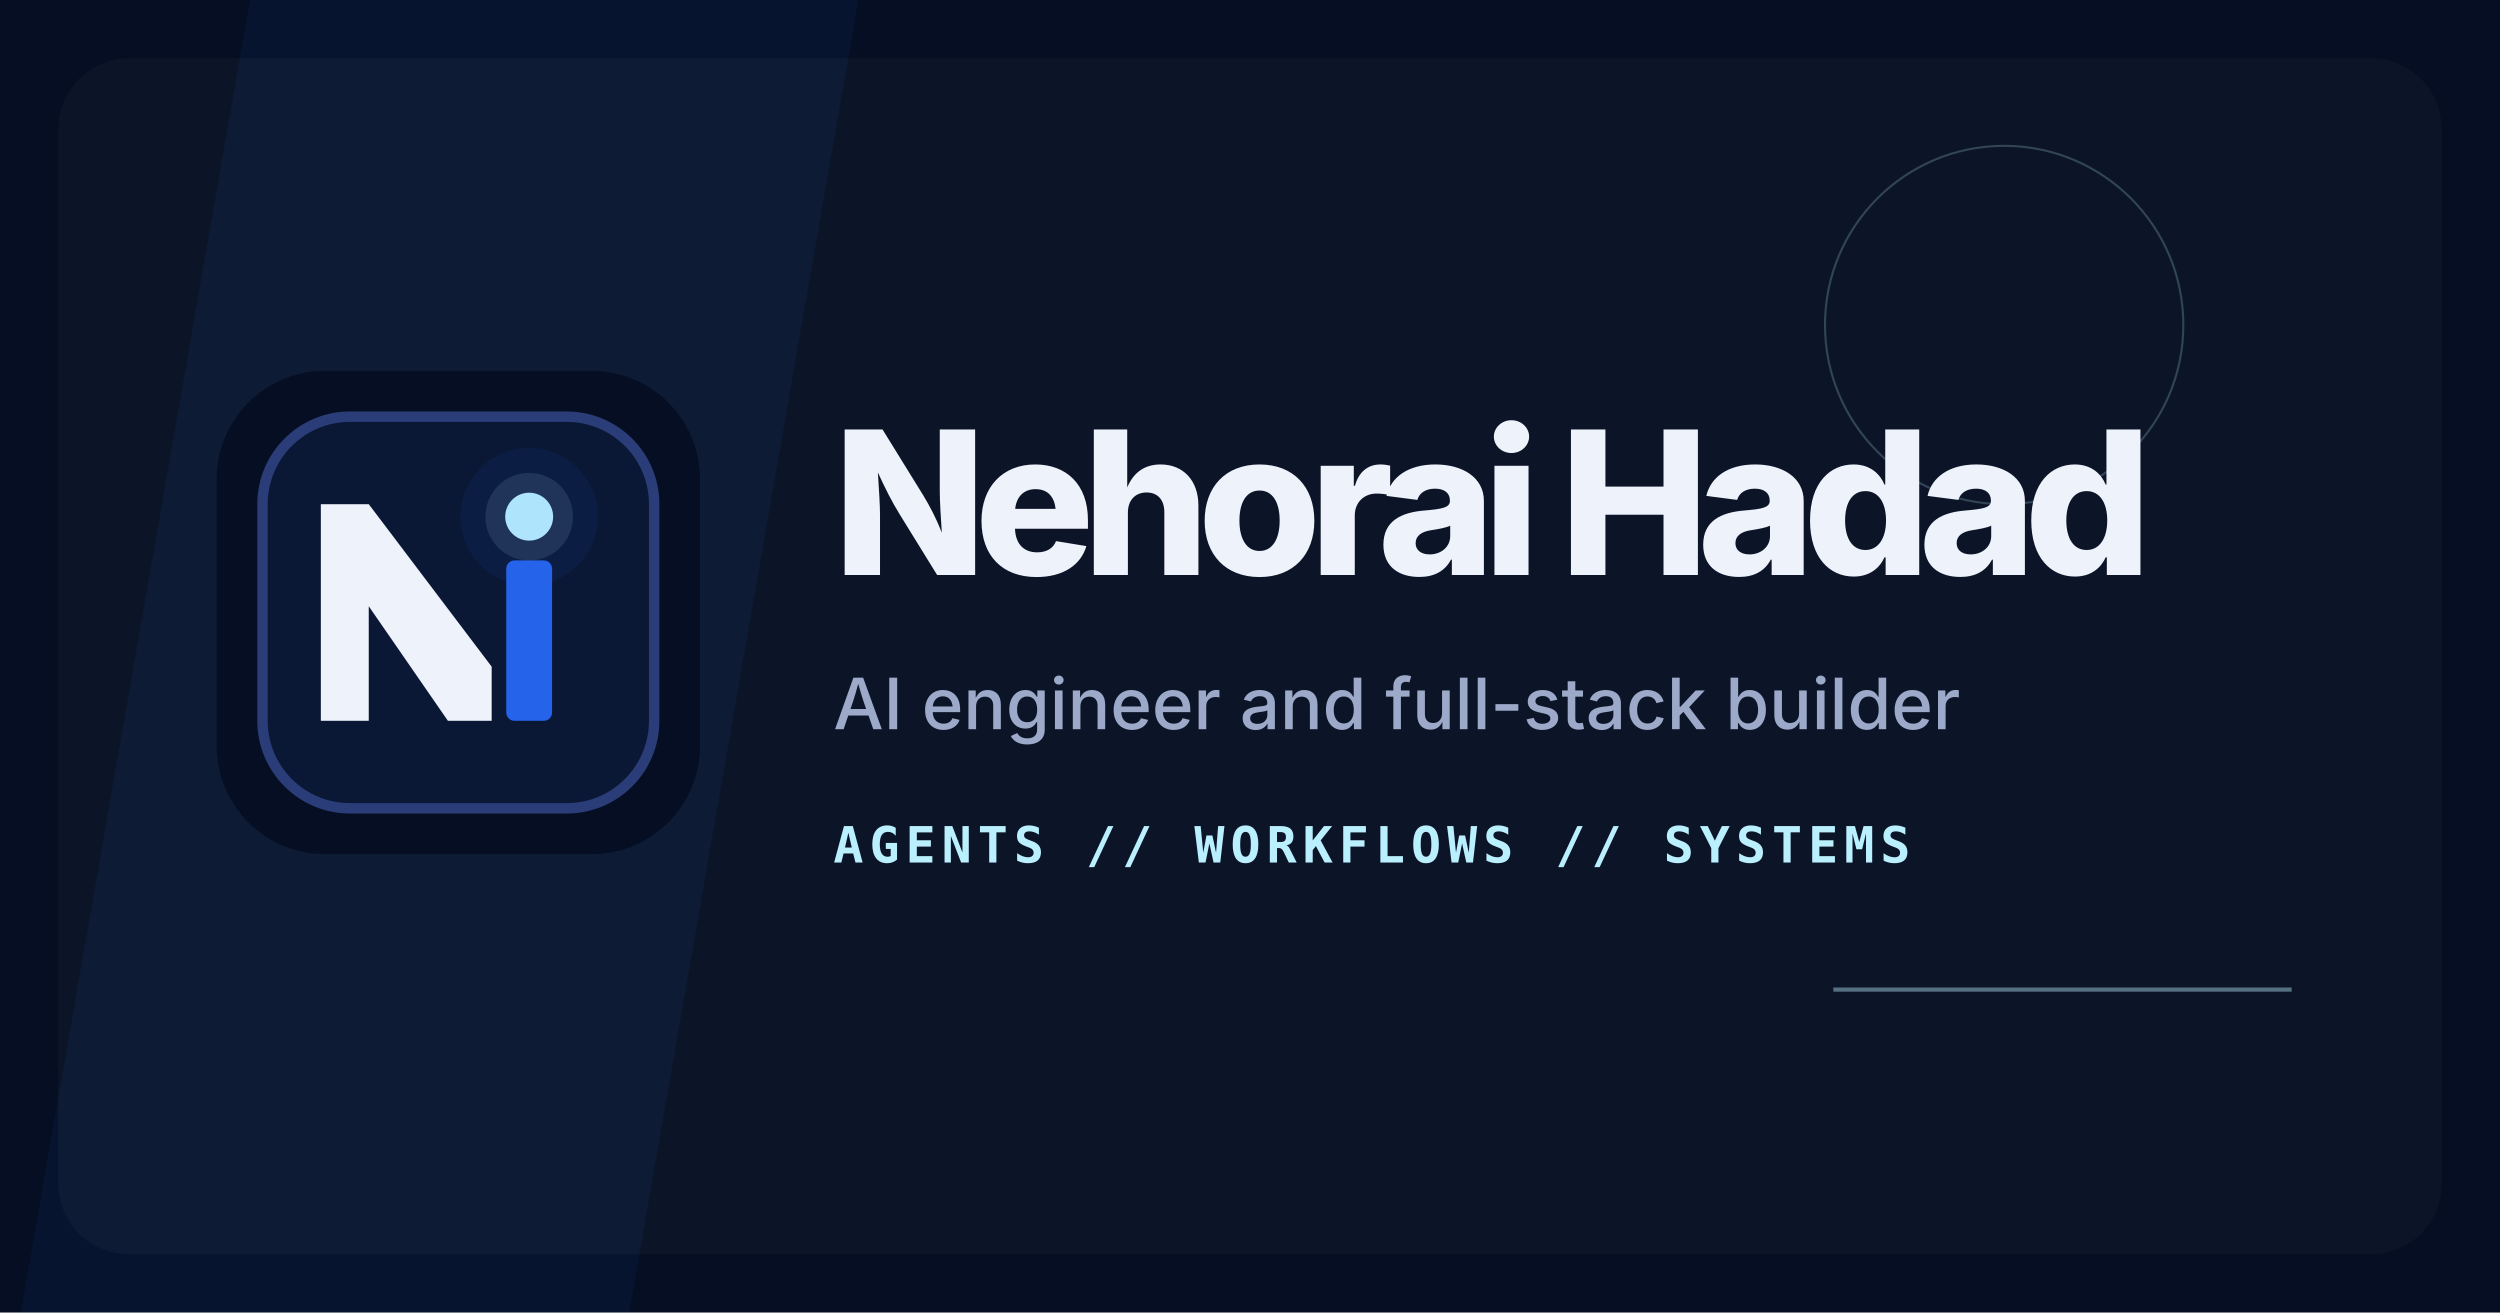
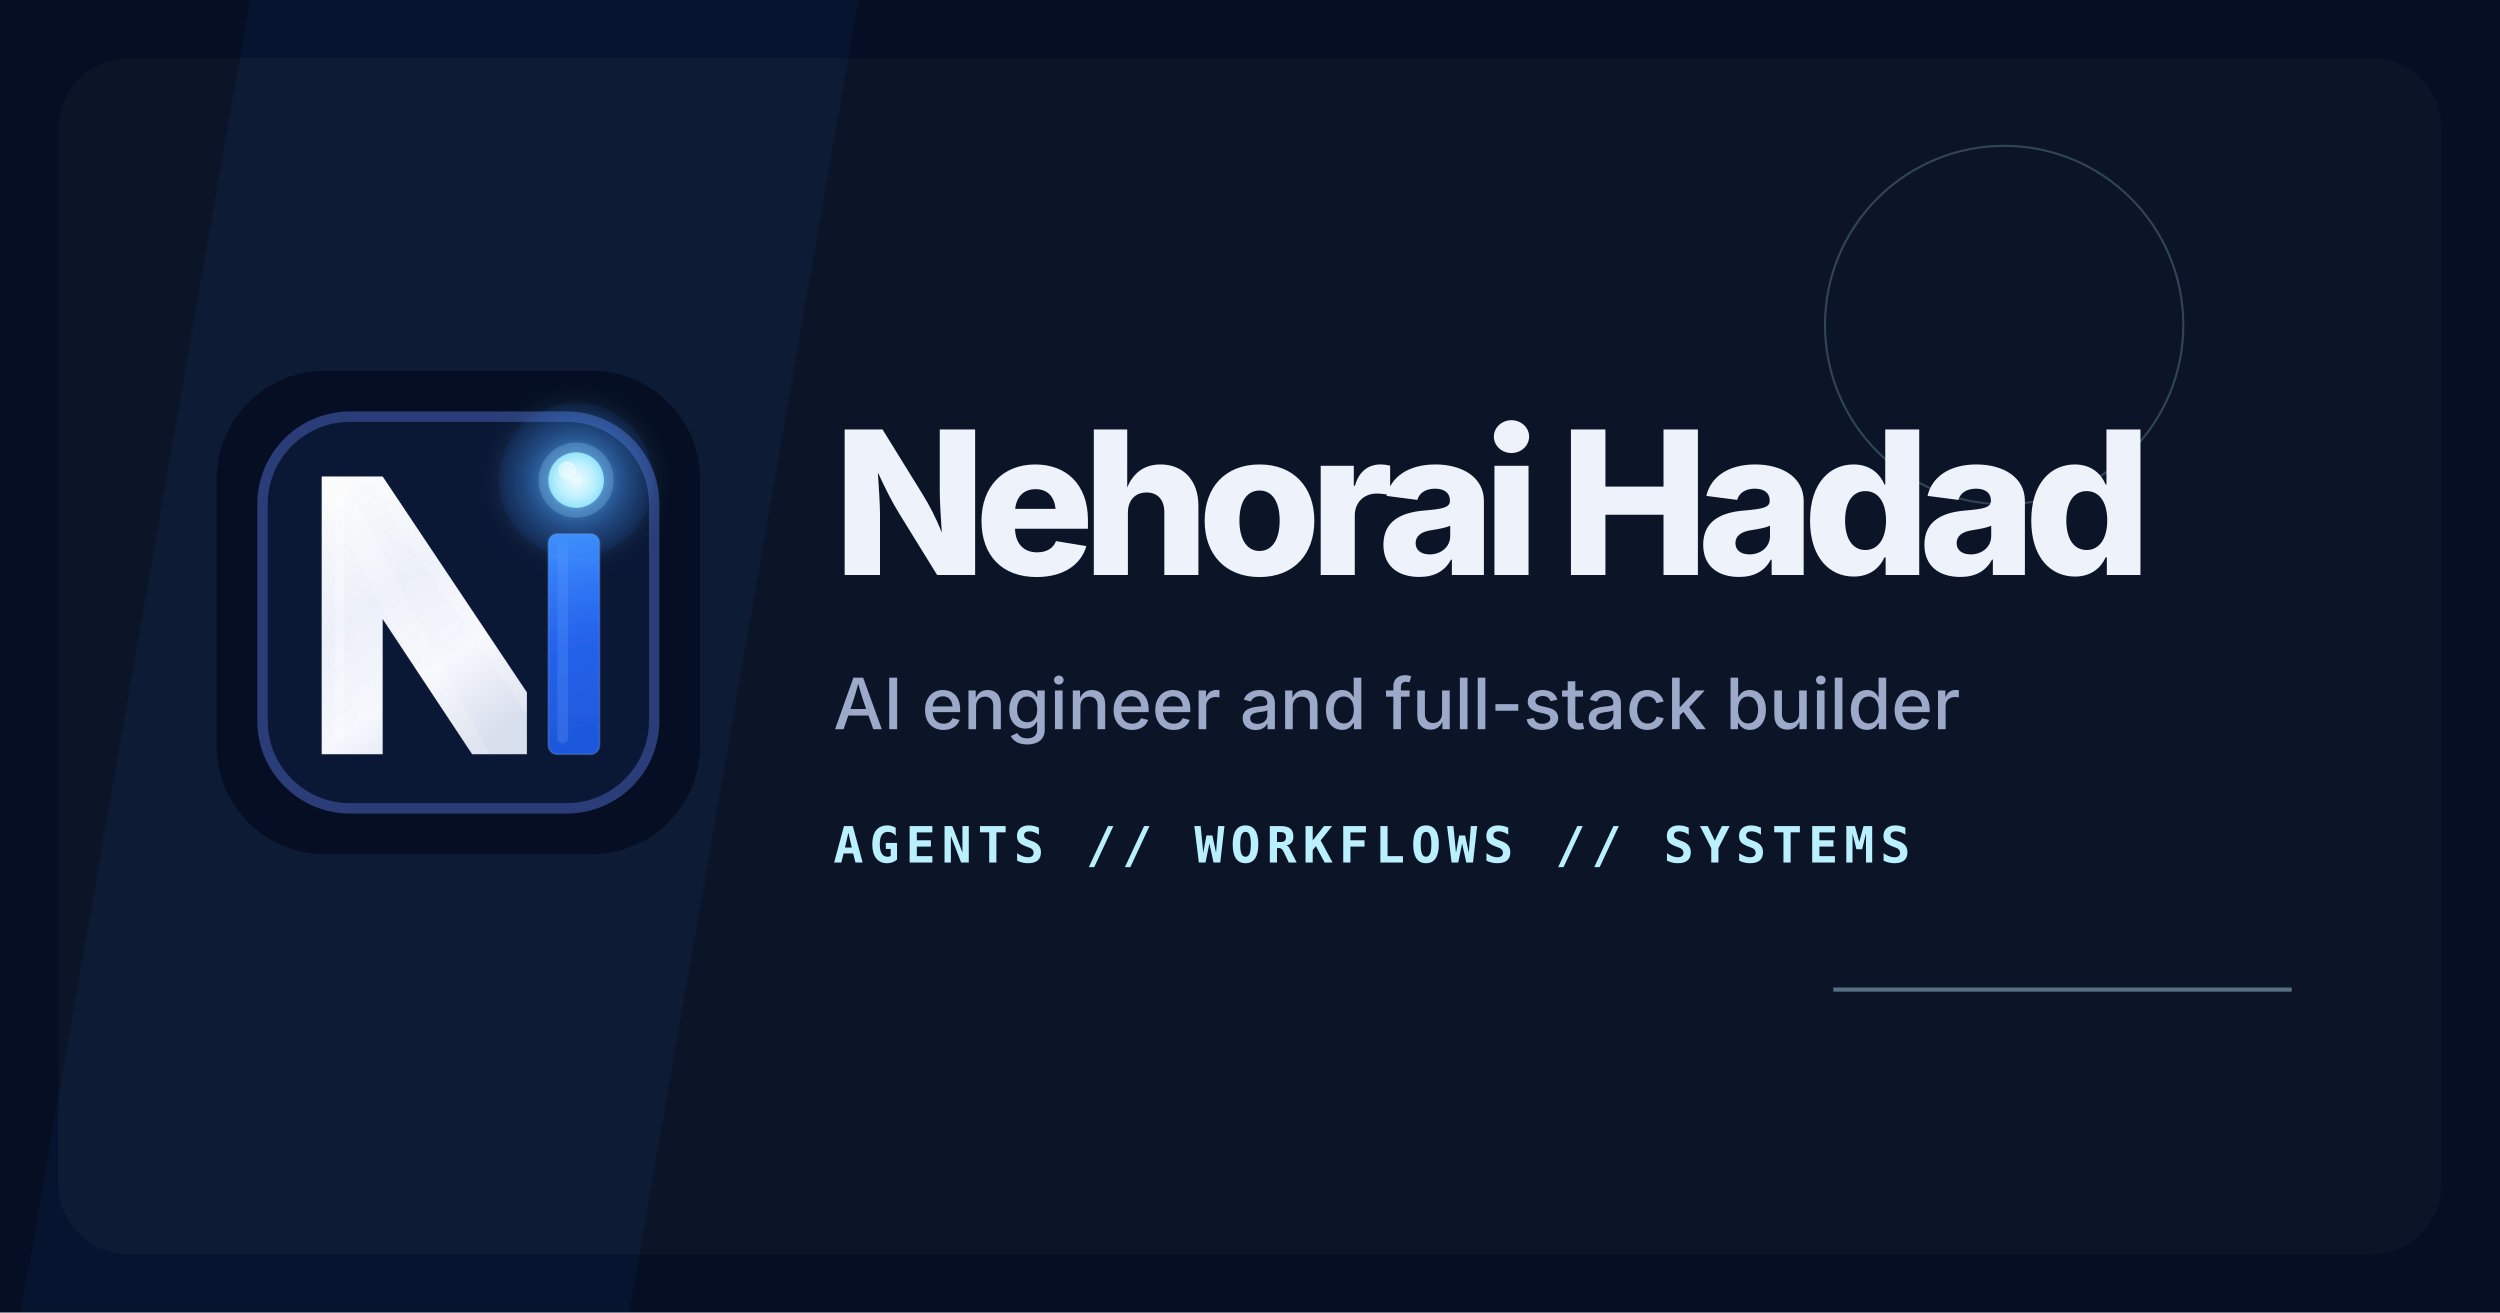
<svg xmlns="http://www.w3.org/2000/svg" width="1200" height="630" viewBox="0 0 1200 630" fill="none">
  <rect width="1200" height="630" fill="#050E22" />
  <rect x="28" y="28" width="1144" height="574" rx="34" fill="white" opacity="0.03" stroke="white" stroke-opacity="0.08" />
  <path d="M120 0H412L302 630H10L120 0Z" fill="#2563EB" opacity="0.07" />
  <circle cx="962" cy="156" r="86" stroke="#BAEFFE" stroke-opacity="0.22" />
  <rect x="880" y="474" width="220" height="2" fill="#BAEFFE" opacity="0.42" />
  <g transform="translate(104 178)">
    <rect width="232" height="232" rx="52" fill="#050E22" />
    <rect x="22" y="22" width="188" height="188" rx="42" fill="#0A1735" stroke="#2A3D78" stroke-width="5" />
-     <path d="M50 168V64H73L132 142V168H111L73 113V168H50Z" fill="#EEF2FB" />
-     <rect x="139" y="91" width="22" height="77" rx="4" fill="#2563EB" />
-     <circle cx="150" cy="70" r="11.5" fill="#BAEFFE" />
-     <circle cx="150" cy="70" r="21" fill="#BAEFFE" opacity="0.12" />
-     <circle cx="150" cy="70" r="33" fill="#2563EB" opacity="0.08" />
+     <g transform="translate(7 3) scale(0.43)">
+       <defs>
+         <linearGradient id="nFill" x1="61" y1="111" x2="259" y2="395" gradientUnits="userSpaceOnUse">
+           <stop offset="0" stop-color="#FFFFFF" />
+           <stop offset="0.42" stop-color="#EEF2FB" />
+           <stop offset="0.72" stop-color="#F8FAFF" />
+           <stop offset="1" stop-color="#D9E0EF" />
+         </linearGradient>
+         <linearGradient id="stemFill" x1="314" y1="175" x2="370" y2="421" gradientUnits="userSpaceOnUse">
+           <stop offset="0" stop-color="#3C8CFF" />
+           <stop offset="0.48" stop-color="#2563EB" />
+           <stop offset="1" stop-color="#1D56D9" />
+         </linearGradient>
+         <radialGradient id="dotFill" cx="0" cy="0" r="1" gradientUnits="userSpaceOnUse" gradientTransform="translate(342 115) rotate(90) scale(36)">
+           <stop offset="0" stop-color="#F0FCFF" />
+           <stop offset="0.58" stop-color="#BAEFFE" />
+           <stop offset="1" stop-color="#83DDF5" />
+         </radialGradient>
+         <radialGradient id="blueGlow" cx="0" cy="0" r="1" gradientUnits="userSpaceOnUse" gradientTransform="translate(342 116) rotate(90) scale(106)">
+           <stop offset="0" stop-color="#BAEFFE" stop-opacity="0.72" />
+           <stop offset="0.32" stop-color="#2563EB" stop-opacity="0.34" />
+           <stop offset="1" stop-color="#2563EB" stop-opacity="0" />
+         </radialGradient>
+         <filter id="softShadow" x="33" y="84" width="388" height="366" filterUnits="userSpaceOnUse" color-interpolation-filters="sRGB">
+           <feDropShadow dx="0" dy="4" stdDeviation="3" flood-color="#00091C" flood-opacity="0.44" />
+           <feDropShadow dx="0" dy="0" stdDeviation="1.2" flood-color="#FFFFFF" flood-opacity="0.12" />
+         </filter>
+         <filter id="dotBloom" x="218" y="-10" width="248" height="248" filterUnits="userSpaceOnUse" color-interpolation-filters="sRGB">
+           <feGaussianBlur stdDeviation="14" result="blur" />
+           <feColorMatrix in="blur" type="matrix" values="0 0 0 0 0.45  0 0 0 0 0.88  0 0 0 0 1  0 0 0 0.85 0" result="bloom" />
+           <feMerge>
+             <feMergeNode in="bloom" />
+             <feMergeNode in="SourceGraphic" />
+           </feMerge>
+         </filter>
+         <filter id="paperGrain" x="-10%" y="-10%" width="120%" height="120%" color-interpolation-filters="sRGB">
+           <feTurbulence type="fractalNoise" baseFrequency="0.85" numOctaves="3" seed="8" result="noise" />
+           <feColorMatrix in="noise" type="saturate" values="0" />
+           <feComponentTransfer>
+             <feFuncA type="table" tableValues="0 0.08" />
+           </feComponentTransfer>
+           <feBlend in="SourceGraphic" mode="overlay" />
+         </filter>
+         <clipPath id="nClip">
+           <path d="M58 421V111H126L287 352V421H226L126 270V421H58Z" />
+         </clipPath>
+       </defs>
+       <g transform="translate(43 0)">
+         <g filter="url(#softShadow)">
+           <g clip-path="url(#nClip)">
+             <rect x="58" y="111" width="229" height="310" fill="url(#nFill)" />
+             <path d="M86 122L246 421H214L61 137V111H126L287 352V376L104 111H126Z" fill="#FFFFFF" opacity="0.2" />
+             <rect x="73" y="123" width="10" height="285" fill="#FFFFFF" opacity="0.35" />
+             <path d="M58 421V111H126L287 352V421H226L126 270V421H58Z" filter="url(#paperGrain)" opacity="0.52" />
+           </g>
+           <rect x="311" y="175" width="57" height="246" rx="10" fill="url(#stemFill)" />
+           <rect x="321" y="185" width="12" height="224" rx="6" fill="#65A0FF" opacity="0.24" />
+           <rect x="311" y="175" width="57" height="246" rx="10" stroke="#6DA5FF" stroke-opacity="0.26" stroke-width="2" />
+         </g>
+         <g filter="url(#dotBloom)">
+           <circle cx="342" cy="115" r="86" fill="url(#blueGlow)" />
+           <circle cx="342" cy="115" r="42" fill="#BAEFFE" opacity="0.2" />
+           <circle cx="342" cy="115" r="31" fill="url(#dotFill)" />
+           <circle cx="332" cy="104" r="10" fill="#FFFFFF" opacity="0.46" />
+         </g>
+       </g>
+     </g>
  </g>
  <g transform="translate(400 192)">
    <text x="0" y="84" fill="#EEF2FB" font-family="Geist, Inter, system-ui, -apple-system, 'Segoe UI', sans-serif" font-size="96" font-weight="800" letter-spacing="-0.06em">Nehorai Hadad</text>
    <text x="0" y="158" fill="#9CA9C8" font-family="Geist, Inter, system-ui, -apple-system, 'Segoe UI', sans-serif" font-size="34" font-weight="500">AI engineer and full-stack builder</text>
    <text x="0" y="222" fill="#BAEFFE" font-family="Geist Mono, ui-monospace, SFMono-Regular, Consolas, monospace" font-size="24" font-weight="600" letter-spacing="0.12em">AGENTS // WORKFLOWS // SYSTEMS</text>
  </g>
</svg>
